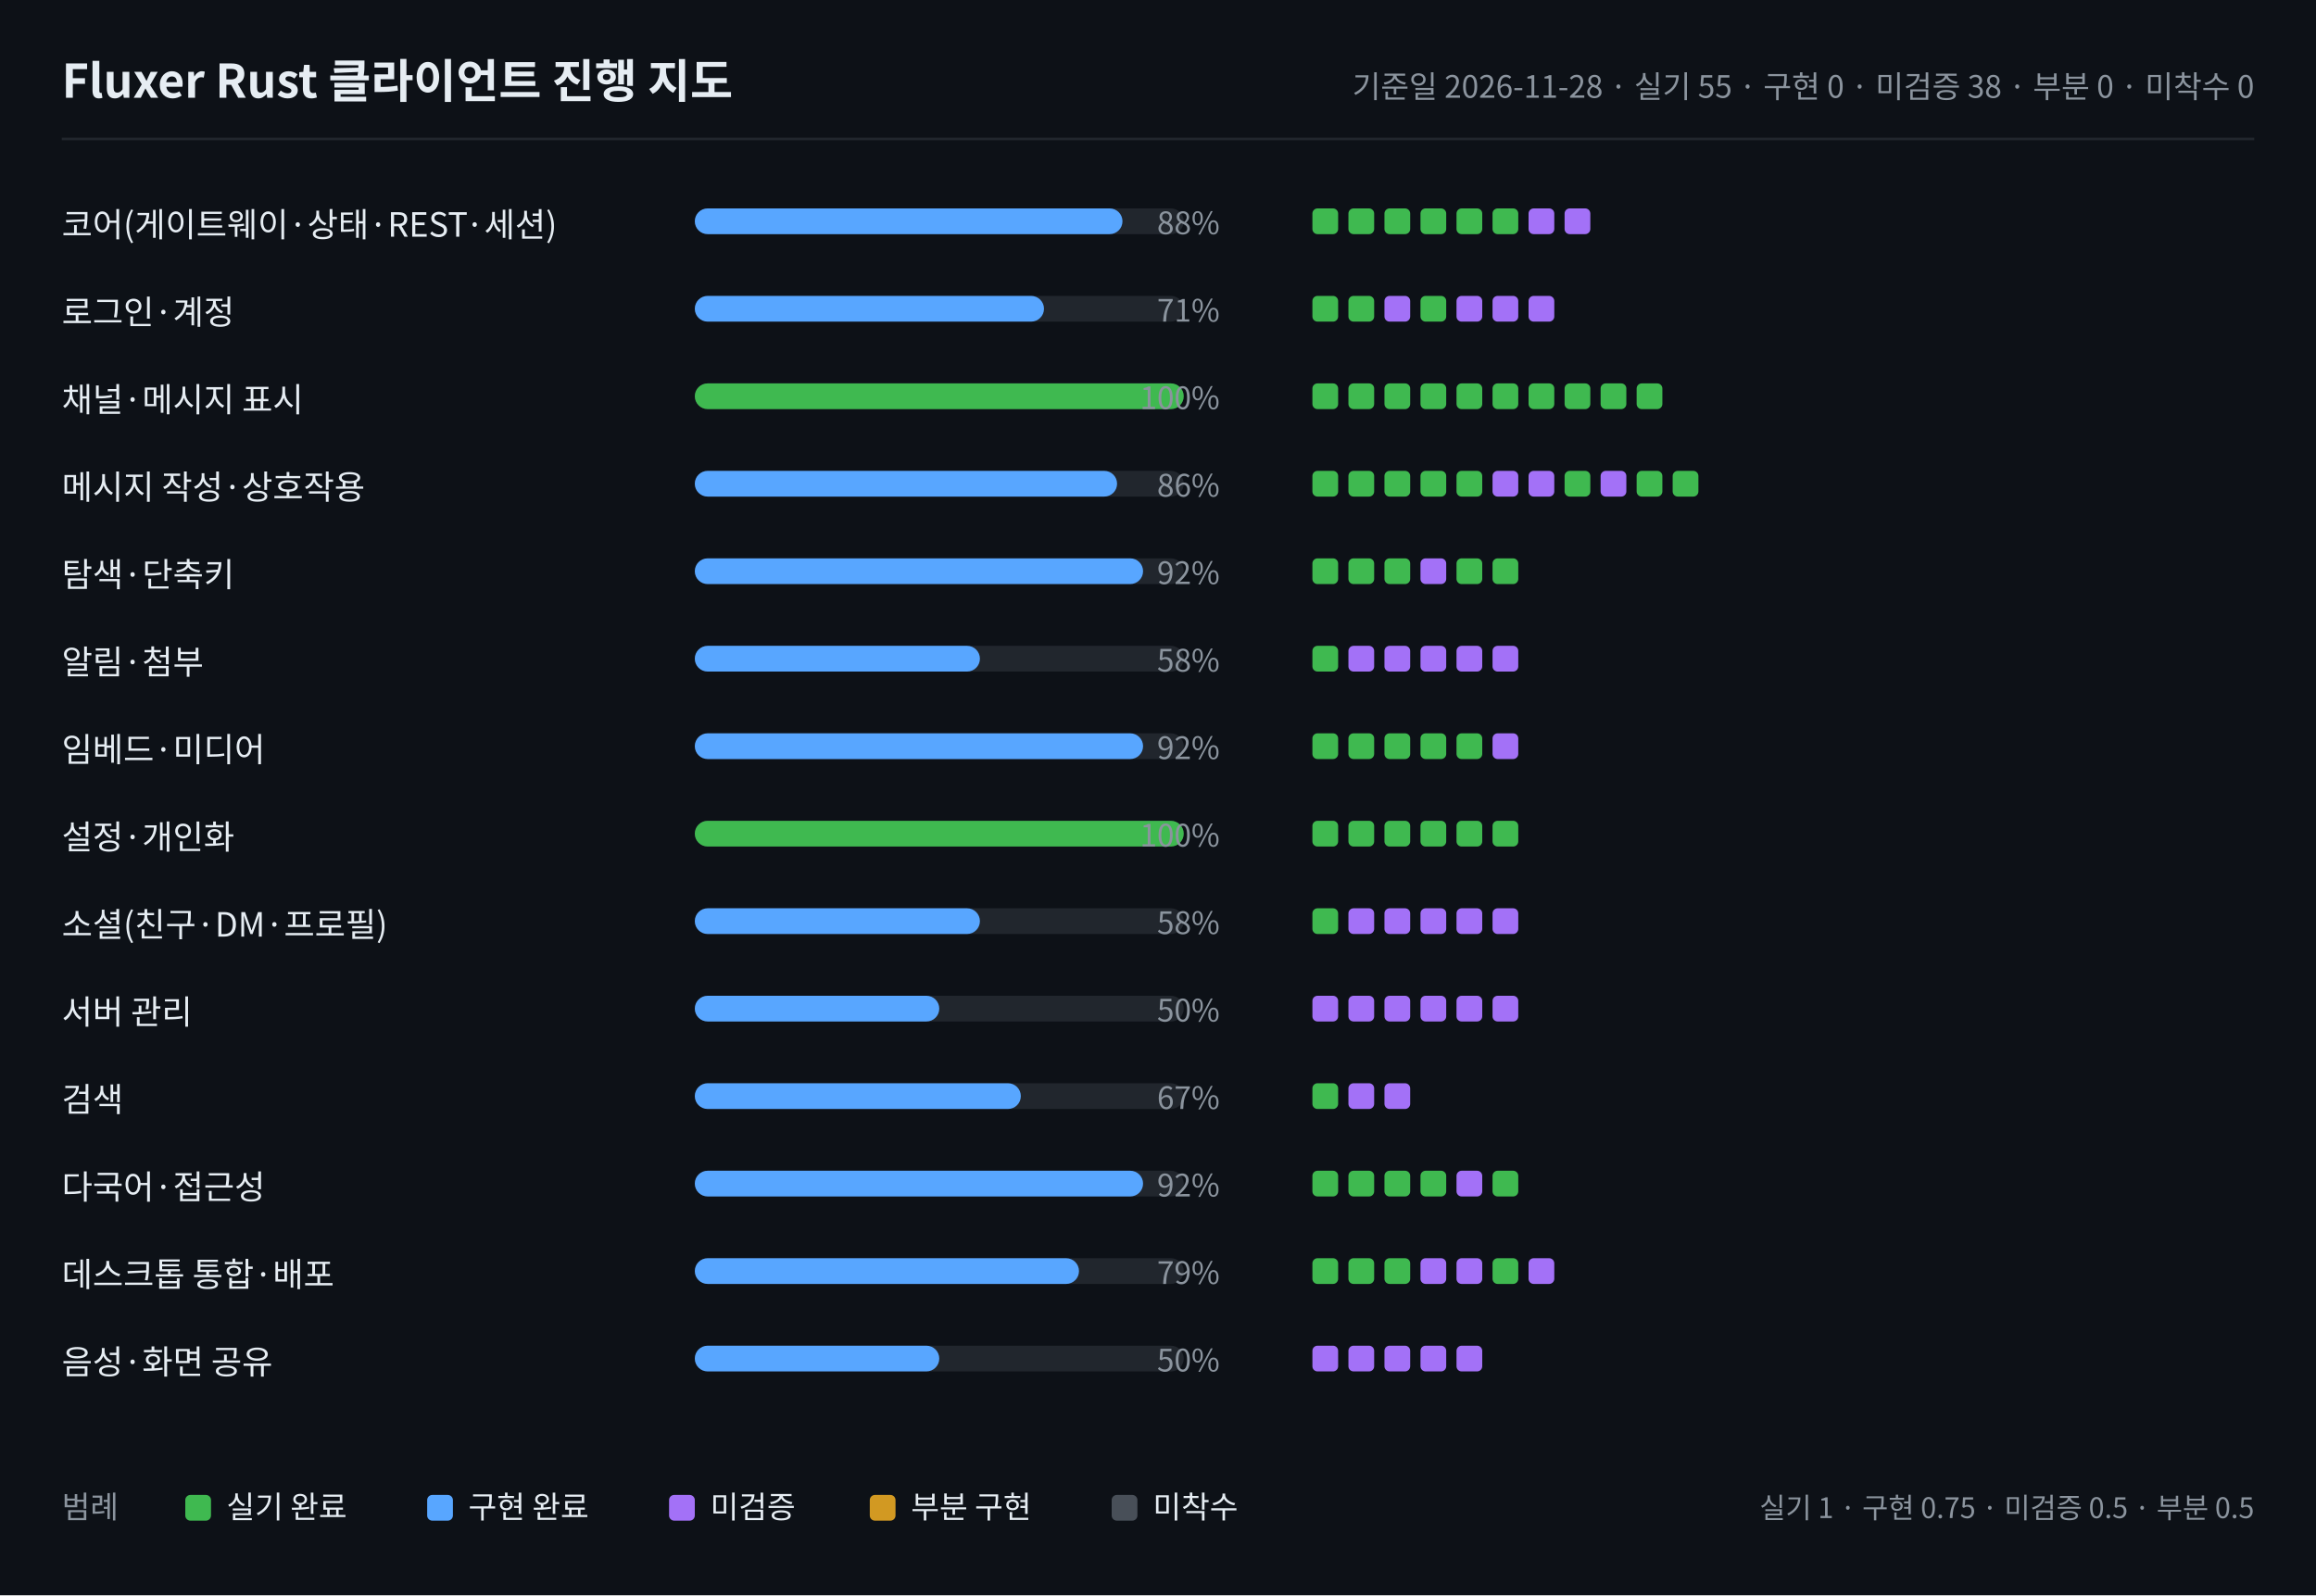
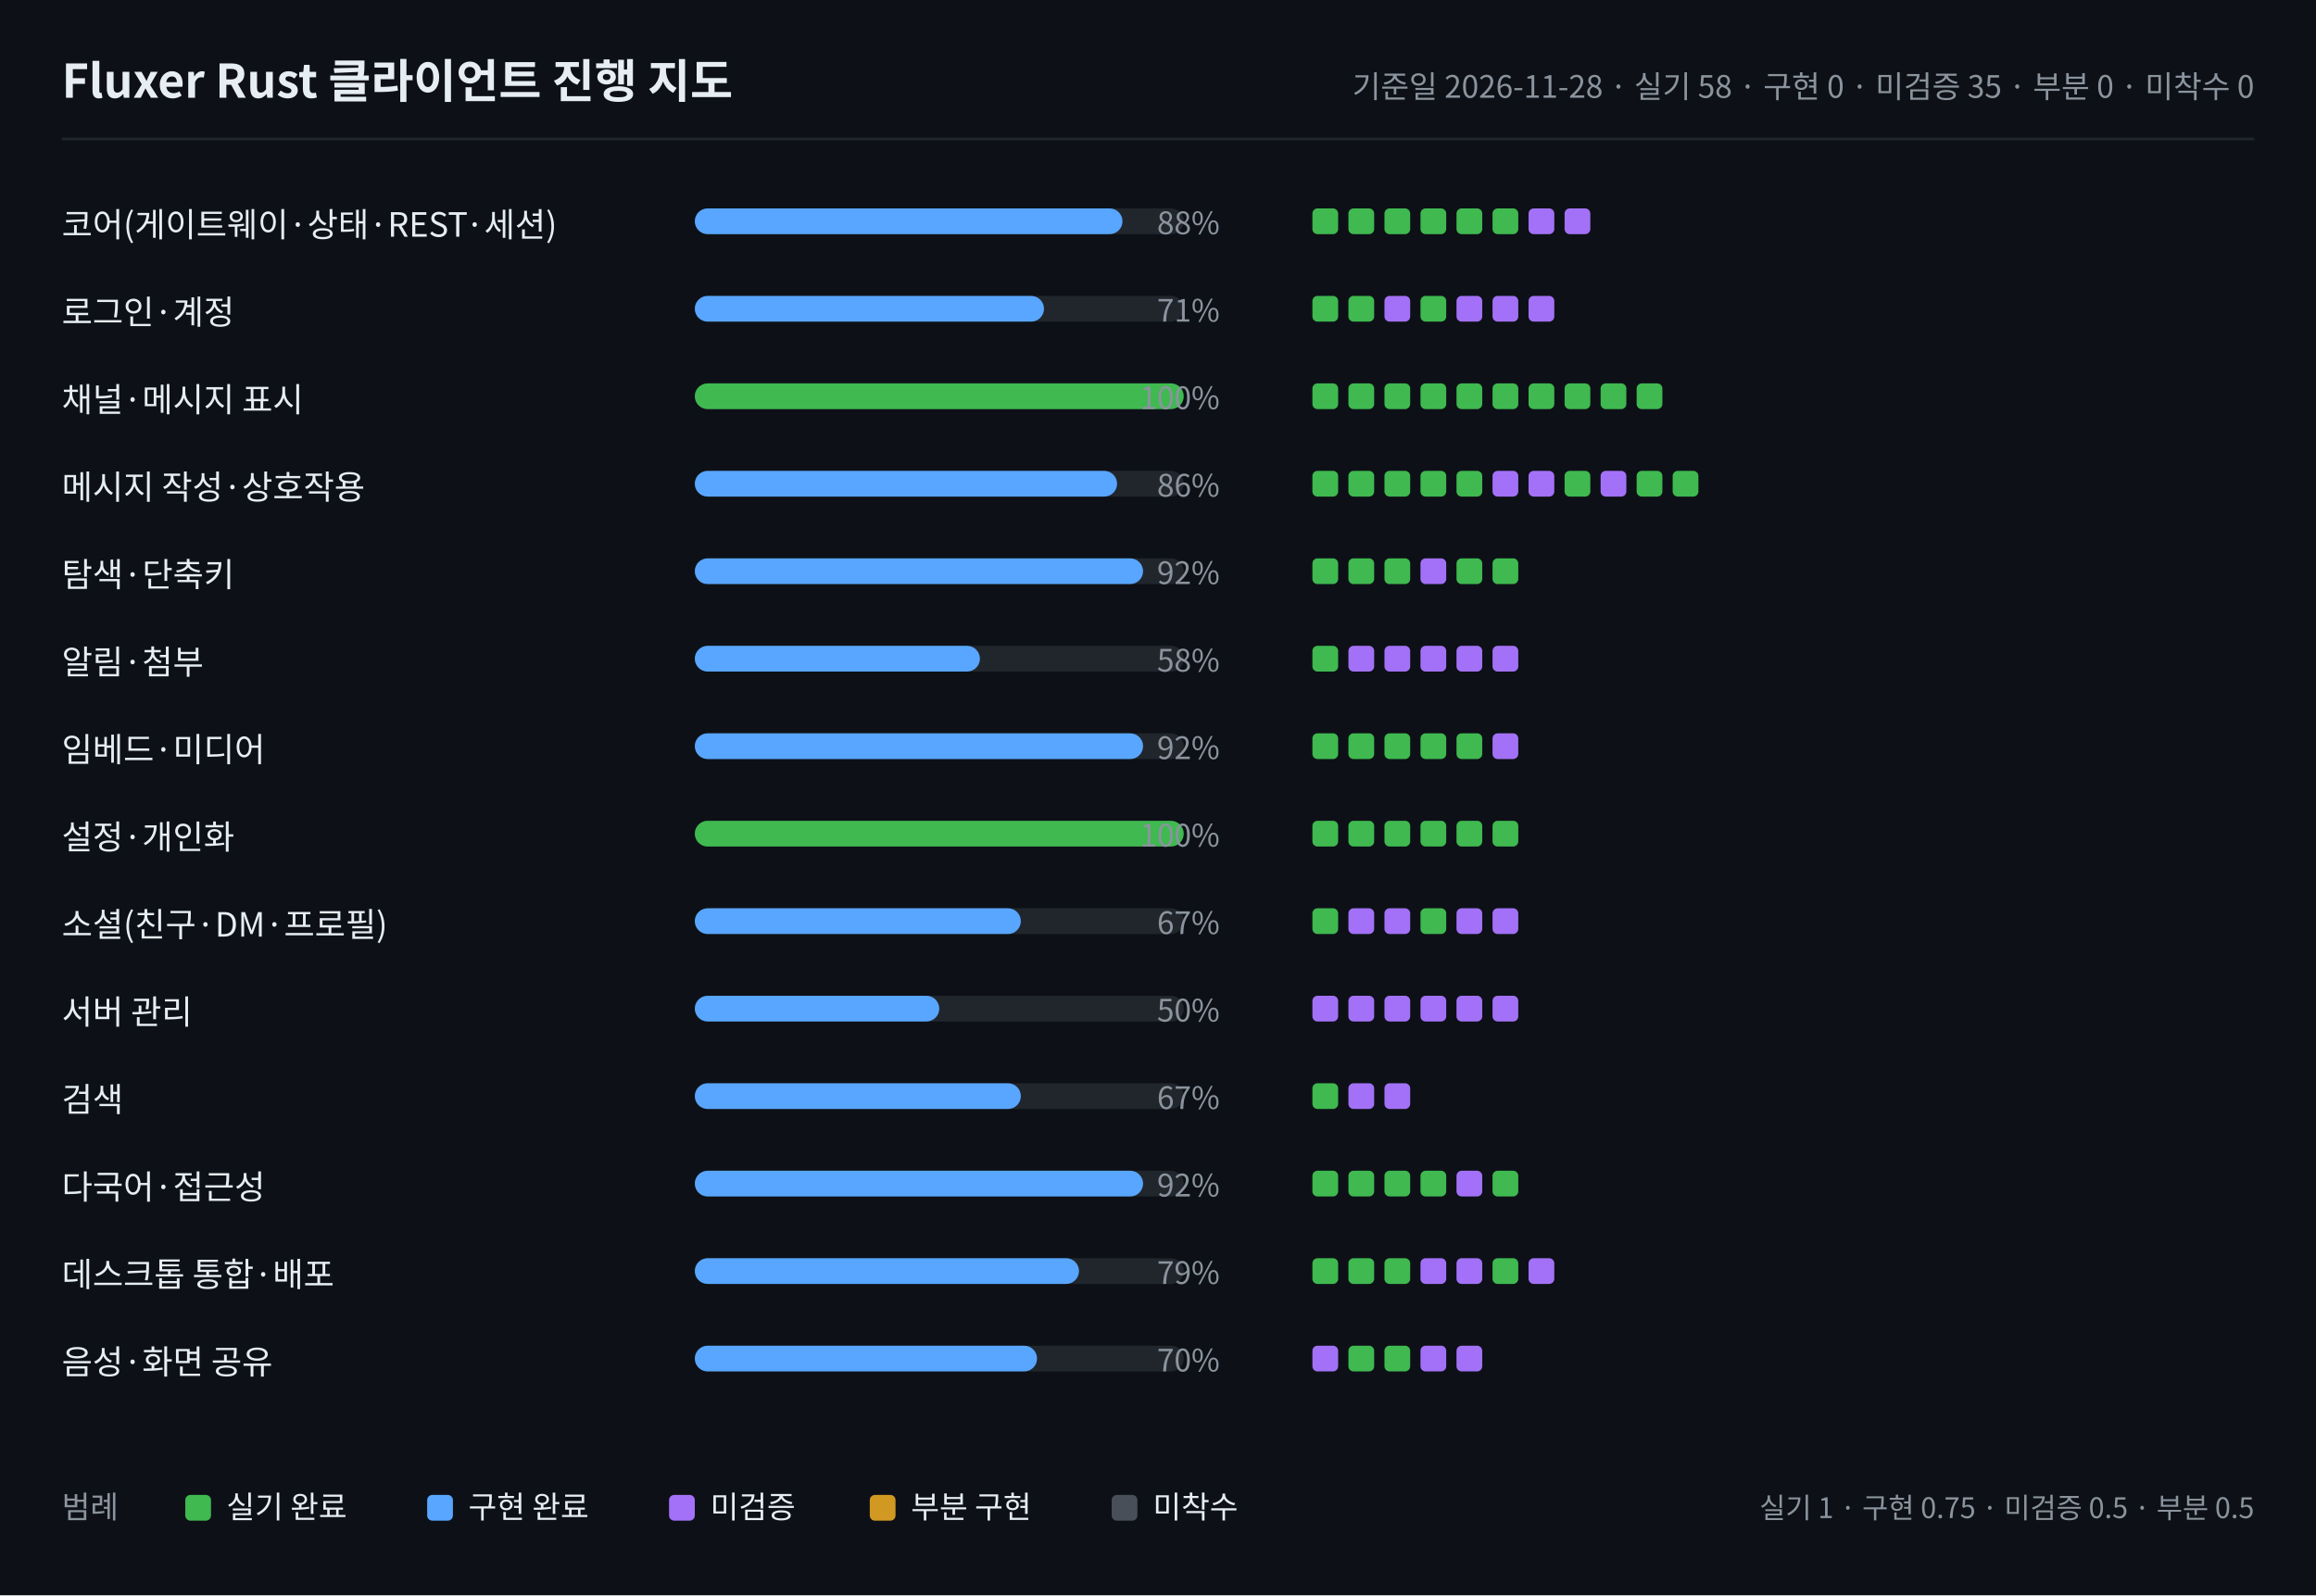
<svg xmlns="http://www.w3.org/2000/svg" width="900" height="620" viewBox="0 0 900 620" role="img" aria-label="Fluxer Rust 클라이언트 진행 지도">
  <rect width="900" height="620" fill="#0d1117" />
  <text x="24" y="38" fill="#e6edf3" font-family="Segoe UI, Malgun Gothic, Apple SD Gothic Neo, Noto Sans KR, Noto Sans CJK KR, sans-serif" font-size="18" font-weight="600">Fluxer Rust 클라이언트 진행 지도</text>
-   <text x="876" y="38" fill="#8b949e" font-family="Segoe UI, Malgun Gothic, Apple SD Gothic Neo, Noto Sans KR, Noto Sans CJK KR, sans-serif" font-size="12" text-anchor="end">기준일 2026-11-28 · 실기 55 · 구현 0 · 미검증 38 · 부분 0 · 미착수 0</text>
+   <text x="876" y="38" fill="#8b949e" font-family="Segoe UI, Malgun Gothic, Apple SD Gothic Neo, Noto Sans KR, Noto Sans CJK KR, sans-serif" font-size="12" text-anchor="end">기준일 2026-11-28 · 실기 58 · 구현 0 · 미검증 35 · 부분 0 · 미착수 0</text>
  <line x1="24" y1="54" x2="876" y2="54" stroke="#21262d" stroke-width="1" />
  <text x="24" y="92.0" fill="#e6edf3" font-family="Segoe UI, Malgun Gothic, Apple SD Gothic Neo, Noto Sans KR, Noto Sans CJK KR, sans-serif" font-size="13">코어(게이트웨이·상태·REST·세션)</text>
  <rect x="270" y="81.0" width="190" height="10" rx="5" fill="#21262d" />
  <rect x="270" y="81.0" width="166.2" height="10" rx="5" fill="#58a6ff" />
  <text x="474" y="91.0" fill="#8b949e" font-family="Segoe UI, Malgun Gothic, Apple SD Gothic Neo, Noto Sans KR, Noto Sans CJK KR, sans-serif" font-size="12" text-anchor="end">88%</text>
  <g>
    <rect x="510" y="81.0" width="10" height="10" rx="2" fill="#3fb950" />
  </g>
  <g>
    <rect x="524" y="81.0" width="10" height="10" rx="2" fill="#3fb950" />
  </g>
  <g>
    <rect x="538" y="81.0" width="10" height="10" rx="2" fill="#3fb950" />
  </g>
  <g>
    <rect x="552" y="81.0" width="10" height="10" rx="2" fill="#3fb950" />
  </g>
  <g>
    <rect x="566" y="81.0" width="10" height="10" rx="2" fill="#3fb950" />
  </g>
  <g>
    <rect x="580" y="81.0" width="10" height="10" rx="2" fill="#3fb950" />
  </g>
  <g>
    <rect x="594" y="81.0" width="10" height="10" rx="2" fill="#a371f7" />
  </g>
  <g>
    <rect x="608" y="81.0" width="10" height="10" rx="2" fill="#a371f7" />
  </g>
  <text x="24" y="126.0" fill="#e6edf3" font-family="Segoe UI, Malgun Gothic, Apple SD Gothic Neo, Noto Sans KR, Noto Sans CJK KR, sans-serif" font-size="13">로그인·계정</text>
  <rect x="270" y="115.0" width="190" height="10" rx="5" fill="#21262d" />
  <rect x="270" y="115.0" width="135.7" height="10" rx="5" fill="#58a6ff" />
  <text x="474" y="125.0" fill="#8b949e" font-family="Segoe UI, Malgun Gothic, Apple SD Gothic Neo, Noto Sans KR, Noto Sans CJK KR, sans-serif" font-size="12" text-anchor="end">71%</text>
  <g>
    <rect x="510" y="115.0" width="10" height="10" rx="2" fill="#3fb950" />
  </g>
  <g>
    <rect x="524" y="115.0" width="10" height="10" rx="2" fill="#3fb950" />
  </g>
  <g>
    <rect x="538" y="115.0" width="10" height="10" rx="2" fill="#a371f7" />
  </g>
  <g>
    <rect x="552" y="115.0" width="10" height="10" rx="2" fill="#3fb950" />
  </g>
  <g>
    <rect x="566" y="115.0" width="10" height="10" rx="2" fill="#a371f7" />
  </g>
  <g>
    <rect x="580" y="115.0" width="10" height="10" rx="2" fill="#a371f7" />
  </g>
  <g>
    <rect x="594" y="115.0" width="10" height="10" rx="2" fill="#a371f7" />
  </g>
  <text x="24" y="160.0" fill="#e6edf3" font-family="Segoe UI, Malgun Gothic, Apple SD Gothic Neo, Noto Sans KR, Noto Sans CJK KR, sans-serif" font-size="13">채널·메시지 표시</text>
  <rect x="270" y="149.0" width="190" height="10" rx="5" fill="#21262d" />
  <rect x="270" y="149.0" width="190.0" height="10" rx="5" fill="#3fb950" />
  <text x="474" y="159.0" fill="#8b949e" font-family="Segoe UI, Malgun Gothic, Apple SD Gothic Neo, Noto Sans KR, Noto Sans CJK KR, sans-serif" font-size="12" text-anchor="end">100%</text>
  <g>
    <rect x="510" y="149.0" width="10" height="10" rx="2" fill="#3fb950" />
  </g>
  <g>
    <rect x="524" y="149.0" width="10" height="10" rx="2" fill="#3fb950" />
  </g>
  <g>
    <rect x="538" y="149.0" width="10" height="10" rx="2" fill="#3fb950" />
  </g>
  <g>
    <rect x="552" y="149.0" width="10" height="10" rx="2" fill="#3fb950" />
  </g>
  <g>
    <rect x="566" y="149.0" width="10" height="10" rx="2" fill="#3fb950" />
  </g>
  <g>
    <rect x="580" y="149.0" width="10" height="10" rx="2" fill="#3fb950" />
  </g>
  <g>
    <rect x="594" y="149.0" width="10" height="10" rx="2" fill="#3fb950" />
  </g>
  <g>
    <rect x="608" y="149.0" width="10" height="10" rx="2" fill="#3fb950" />
  </g>
  <g>
    <rect x="622" y="149.0" width="10" height="10" rx="2" fill="#3fb950" />
  </g>
  <g>
    <rect x="636" y="149.0" width="10" height="10" rx="2" fill="#3fb950" />
  </g>
  <text x="24" y="194.0" fill="#e6edf3" font-family="Segoe UI, Malgun Gothic, Apple SD Gothic Neo, Noto Sans KR, Noto Sans CJK KR, sans-serif" font-size="13">메시지 작성·상호작용</text>
  <rect x="270" y="183.0" width="190" height="10" rx="5" fill="#21262d" />
  <rect x="270" y="183.0" width="164.1" height="10" rx="5" fill="#58a6ff" />
  <text x="474" y="193.0" fill="#8b949e" font-family="Segoe UI, Malgun Gothic, Apple SD Gothic Neo, Noto Sans KR, Noto Sans CJK KR, sans-serif" font-size="12" text-anchor="end">86%</text>
  <g>
    <rect x="510" y="183.0" width="10" height="10" rx="2" fill="#3fb950" />
  </g>
  <g>
    <rect x="524" y="183.0" width="10" height="10" rx="2" fill="#3fb950" />
  </g>
  <g>
    <rect x="538" y="183.0" width="10" height="10" rx="2" fill="#3fb950" />
  </g>
  <g>
    <rect x="552" y="183.0" width="10" height="10" rx="2" fill="#3fb950" />
  </g>
  <g>
    <rect x="566" y="183.0" width="10" height="10" rx="2" fill="#3fb950" />
  </g>
  <g>
    <rect x="580" y="183.0" width="10" height="10" rx="2" fill="#a371f7" />
  </g>
  <g>
    <rect x="594" y="183.0" width="10" height="10" rx="2" fill="#a371f7" />
  </g>
  <g>
    <rect x="608" y="183.0" width="10" height="10" rx="2" fill="#3fb950" />
  </g>
  <g>
    <rect x="622" y="183.0" width="10" height="10" rx="2" fill="#a371f7" />
  </g>
  <g>
    <rect x="636" y="183.0" width="10" height="10" rx="2" fill="#3fb950" />
  </g>
  <g>
    <rect x="650" y="183.0" width="10" height="10" rx="2" fill="#3fb950" />
  </g>
  <text x="24" y="228.0" fill="#e6edf3" font-family="Segoe UI, Malgun Gothic, Apple SD Gothic Neo, Noto Sans KR, Noto Sans CJK KR, sans-serif" font-size="13">탐색·단축키</text>
  <rect x="270" y="217.0" width="190" height="10" rx="5" fill="#21262d" />
  <rect x="270" y="217.0" width="174.2" height="10" rx="5" fill="#58a6ff" />
  <text x="474" y="227.0" fill="#8b949e" font-family="Segoe UI, Malgun Gothic, Apple SD Gothic Neo, Noto Sans KR, Noto Sans CJK KR, sans-serif" font-size="12" text-anchor="end">92%</text>
  <g>
    <rect x="510" y="217.0" width="10" height="10" rx="2" fill="#3fb950" />
  </g>
  <g>
    <rect x="524" y="217.0" width="10" height="10" rx="2" fill="#3fb950" />
  </g>
  <g>
    <rect x="538" y="217.0" width="10" height="10" rx="2" fill="#3fb950" />
  </g>
  <g>
    <rect x="552" y="217.0" width="10" height="10" rx="2" fill="#a371f7" />
  </g>
  <g>
    <rect x="566" y="217.0" width="10" height="10" rx="2" fill="#3fb950" />
  </g>
  <g>
    <rect x="580" y="217.0" width="10" height="10" rx="2" fill="#3fb950" />
  </g>
  <text x="24" y="262.0" fill="#e6edf3" font-family="Segoe UI, Malgun Gothic, Apple SD Gothic Neo, Noto Sans KR, Noto Sans CJK KR, sans-serif" font-size="13">알림·첨부</text>
  <rect x="270" y="251.0" width="190" height="10" rx="5" fill="#21262d" />
  <rect x="270" y="251.0" width="110.8" height="10" rx="5" fill="#58a6ff" />
  <text x="474" y="261.0" fill="#8b949e" font-family="Segoe UI, Malgun Gothic, Apple SD Gothic Neo, Noto Sans KR, Noto Sans CJK KR, sans-serif" font-size="12" text-anchor="end">58%</text>
  <g>
    <rect x="510" y="251.0" width="10" height="10" rx="2" fill="#3fb950" />
  </g>
  <g>
    <rect x="524" y="251.0" width="10" height="10" rx="2" fill="#a371f7" />
  </g>
  <g>
    <rect x="538" y="251.0" width="10" height="10" rx="2" fill="#a371f7" />
  </g>
  <g>
    <rect x="552" y="251.0" width="10" height="10" rx="2" fill="#a371f7" />
  </g>
  <g>
    <rect x="566" y="251.0" width="10" height="10" rx="2" fill="#a371f7" />
  </g>
  <g>
    <rect x="580" y="251.0" width="10" height="10" rx="2" fill="#a371f7" />
  </g>
  <text x="24" y="296.0" fill="#e6edf3" font-family="Segoe UI, Malgun Gothic, Apple SD Gothic Neo, Noto Sans KR, Noto Sans CJK KR, sans-serif" font-size="13">임베드·미디어</text>
  <rect x="270" y="285.0" width="190" height="10" rx="5" fill="#21262d" />
  <rect x="270" y="285.0" width="174.2" height="10" rx="5" fill="#58a6ff" />
  <text x="474" y="295.0" fill="#8b949e" font-family="Segoe UI, Malgun Gothic, Apple SD Gothic Neo, Noto Sans KR, Noto Sans CJK KR, sans-serif" font-size="12" text-anchor="end">92%</text>
  <g>
    <rect x="510" y="285.0" width="10" height="10" rx="2" fill="#3fb950" />
  </g>
  <g>
    <rect x="524" y="285.0" width="10" height="10" rx="2" fill="#3fb950" />
  </g>
  <g>
    <rect x="538" y="285.0" width="10" height="10" rx="2" fill="#3fb950" />
  </g>
  <g>
    <rect x="552" y="285.0" width="10" height="10" rx="2" fill="#3fb950" />
  </g>
  <g>
    <rect x="566" y="285.0" width="10" height="10" rx="2" fill="#3fb950" />
  </g>
  <g>
    <rect x="580" y="285.0" width="10" height="10" rx="2" fill="#a371f7" />
  </g>
  <text x="24" y="330.0" fill="#e6edf3" font-family="Segoe UI, Malgun Gothic, Apple SD Gothic Neo, Noto Sans KR, Noto Sans CJK KR, sans-serif" font-size="13">설정·개인화</text>
  <rect x="270" y="319.0" width="190" height="10" rx="5" fill="#21262d" />
  <rect x="270" y="319.0" width="190.0" height="10" rx="5" fill="#3fb950" />
  <text x="474" y="329.0" fill="#8b949e" font-family="Segoe UI, Malgun Gothic, Apple SD Gothic Neo, Noto Sans KR, Noto Sans CJK KR, sans-serif" font-size="12" text-anchor="end">100%</text>
  <g>
    <rect x="510" y="319.0" width="10" height="10" rx="2" fill="#3fb950" />
  </g>
  <g>
    <rect x="524" y="319.0" width="10" height="10" rx="2" fill="#3fb950" />
  </g>
  <g>
    <rect x="538" y="319.0" width="10" height="10" rx="2" fill="#3fb950" />
  </g>
  <g>
    <rect x="552" y="319.0" width="10" height="10" rx="2" fill="#3fb950" />
  </g>
  <g>
    <rect x="566" y="319.0" width="10" height="10" rx="2" fill="#3fb950" />
  </g>
  <g>
    <rect x="580" y="319.0" width="10" height="10" rx="2" fill="#3fb950" />
  </g>
  <text x="24" y="364.0" fill="#e6edf3" font-family="Segoe UI, Malgun Gothic, Apple SD Gothic Neo, Noto Sans KR, Noto Sans CJK KR, sans-serif" font-size="13">소셜(친구·DM·프로필)</text>
  <rect x="270" y="353.0" width="190" height="10" rx="5" fill="#21262d" />
-   <rect x="270" y="353.0" width="110.8" height="10" rx="5" fill="#58a6ff" />
-   <text x="474" y="363.0" fill="#8b949e" font-family="Segoe UI, Malgun Gothic, Apple SD Gothic Neo, Noto Sans KR, Noto Sans CJK KR, sans-serif" font-size="12" text-anchor="end">58%</text>
+   <rect x="270" y="353.0" width="126.7" height="10" rx="5" fill="#58a6ff" />
+   <text x="474" y="363.0" fill="#8b949e" font-family="Segoe UI, Malgun Gothic, Apple SD Gothic Neo, Noto Sans KR, Noto Sans CJK KR, sans-serif" font-size="12" text-anchor="end">67%</text>
  <g>
    <rect x="510" y="353.0" width="10" height="10" rx="2" fill="#3fb950" />
  </g>
  <g>
    <rect x="524" y="353.0" width="10" height="10" rx="2" fill="#a371f7" />
  </g>
  <g>
    <rect x="538" y="353.0" width="10" height="10" rx="2" fill="#a371f7" />
  </g>
  <g>
-     <rect x="552" y="353.0" width="10" height="10" rx="2" fill="#a371f7" />
+     <rect x="552" y="353.0" width="10" height="10" rx="2" fill="#3fb950" />
  </g>
  <g>
    <rect x="566" y="353.0" width="10" height="10" rx="2" fill="#a371f7" />
  </g>
  <g>
    <rect x="580" y="353.0" width="10" height="10" rx="2" fill="#a371f7" />
  </g>
  <text x="24" y="398.0" fill="#e6edf3" font-family="Segoe UI, Malgun Gothic, Apple SD Gothic Neo, Noto Sans KR, Noto Sans CJK KR, sans-serif" font-size="13">서버 관리</text>
  <rect x="270" y="387.0" width="190" height="10" rx="5" fill="#21262d" />
  <rect x="270" y="387.0" width="95.0" height="10" rx="5" fill="#58a6ff" />
  <text x="474" y="397.0" fill="#8b949e" font-family="Segoe UI, Malgun Gothic, Apple SD Gothic Neo, Noto Sans KR, Noto Sans CJK KR, sans-serif" font-size="12" text-anchor="end">50%</text>
  <g>
    <rect x="510" y="387.0" width="10" height="10" rx="2" fill="#a371f7" />
  </g>
  <g>
    <rect x="524" y="387.0" width="10" height="10" rx="2" fill="#a371f7" />
  </g>
  <g>
    <rect x="538" y="387.0" width="10" height="10" rx="2" fill="#a371f7" />
  </g>
  <g>
    <rect x="552" y="387.0" width="10" height="10" rx="2" fill="#a371f7" />
  </g>
  <g>
    <rect x="566" y="387.0" width="10" height="10" rx="2" fill="#a371f7" />
  </g>
  <g>
    <rect x="580" y="387.0" width="10" height="10" rx="2" fill="#a371f7" />
  </g>
  <text x="24" y="432.0" fill="#e6edf3" font-family="Segoe UI, Malgun Gothic, Apple SD Gothic Neo, Noto Sans KR, Noto Sans CJK KR, sans-serif" font-size="13">검색</text>
  <rect x="270" y="421.0" width="190" height="10" rx="5" fill="#21262d" />
  <rect x="270" y="421.0" width="126.7" height="10" rx="5" fill="#58a6ff" />
  <text x="474" y="431.0" fill="#8b949e" font-family="Segoe UI, Malgun Gothic, Apple SD Gothic Neo, Noto Sans KR, Noto Sans CJK KR, sans-serif" font-size="12" text-anchor="end">67%</text>
  <g>
    <rect x="510" y="421.0" width="10" height="10" rx="2" fill="#3fb950" />
  </g>
  <g>
    <rect x="524" y="421.0" width="10" height="10" rx="2" fill="#a371f7" />
  </g>
  <g>
    <rect x="538" y="421.0" width="10" height="10" rx="2" fill="#a371f7" />
  </g>
  <text x="24" y="466.0" fill="#e6edf3" font-family="Segoe UI, Malgun Gothic, Apple SD Gothic Neo, Noto Sans KR, Noto Sans CJK KR, sans-serif" font-size="13">다국어·접근성</text>
  <rect x="270" y="455.0" width="190" height="10" rx="5" fill="#21262d" />
  <rect x="270" y="455.0" width="174.2" height="10" rx="5" fill="#58a6ff" />
  <text x="474" y="465.0" fill="#8b949e" font-family="Segoe UI, Malgun Gothic, Apple SD Gothic Neo, Noto Sans KR, Noto Sans CJK KR, sans-serif" font-size="12" text-anchor="end">92%</text>
  <g>
    <rect x="510" y="455.0" width="10" height="10" rx="2" fill="#3fb950" />
  </g>
  <g>
    <rect x="524" y="455.0" width="10" height="10" rx="2" fill="#3fb950" />
  </g>
  <g>
    <rect x="538" y="455.0" width="10" height="10" rx="2" fill="#3fb950" />
  </g>
  <g>
    <rect x="552" y="455.0" width="10" height="10" rx="2" fill="#3fb950" />
  </g>
  <g>
    <rect x="566" y="455.0" width="10" height="10" rx="2" fill="#a371f7" />
  </g>
  <g>
    <rect x="580" y="455.0" width="10" height="10" rx="2" fill="#3fb950" />
  </g>
  <text x="24" y="500.0" fill="#e6edf3" font-family="Segoe UI, Malgun Gothic, Apple SD Gothic Neo, Noto Sans KR, Noto Sans CJK KR, sans-serif" font-size="13">데스크톱 통합·배포</text>
  <rect x="270" y="489.0" width="190" height="10" rx="5" fill="#21262d" />
  <rect x="270" y="489.0" width="149.3" height="10" rx="5" fill="#58a6ff" />
  <text x="474" y="499.0" fill="#8b949e" font-family="Segoe UI, Malgun Gothic, Apple SD Gothic Neo, Noto Sans KR, Noto Sans CJK KR, sans-serif" font-size="12" text-anchor="end">79%</text>
  <g>
    <rect x="510" y="489.0" width="10" height="10" rx="2" fill="#3fb950" />
  </g>
  <g>
    <rect x="524" y="489.0" width="10" height="10" rx="2" fill="#3fb950" />
  </g>
  <g>
    <rect x="538" y="489.0" width="10" height="10" rx="2" fill="#3fb950" />
  </g>
  <g>
    <rect x="552" y="489.0" width="10" height="10" rx="2" fill="#a371f7" />
  </g>
  <g>
    <rect x="566" y="489.0" width="10" height="10" rx="2" fill="#a371f7" />
  </g>
  <g>
    <rect x="580" y="489.0" width="10" height="10" rx="2" fill="#3fb950" />
  </g>
  <g>
    <rect x="594" y="489.0" width="10" height="10" rx="2" fill="#a371f7" />
  </g>
  <text x="24" y="534.0" fill="#e6edf3" font-family="Segoe UI, Malgun Gothic, Apple SD Gothic Neo, Noto Sans KR, Noto Sans CJK KR, sans-serif" font-size="13">음성·화면 공유</text>
  <rect x="270" y="523.0" width="190" height="10" rx="5" fill="#21262d" />
-   <rect x="270" y="523.0" width="95.0" height="10" rx="5" fill="#58a6ff" />
-   <text x="474" y="533.0" fill="#8b949e" font-family="Segoe UI, Malgun Gothic, Apple SD Gothic Neo, Noto Sans KR, Noto Sans CJK KR, sans-serif" font-size="12" text-anchor="end">50%</text>
+   <rect x="270" y="523.0" width="133.0" height="10" rx="5" fill="#58a6ff" />
+   <text x="474" y="533.0" fill="#8b949e" font-family="Segoe UI, Malgun Gothic, Apple SD Gothic Neo, Noto Sans KR, Noto Sans CJK KR, sans-serif" font-size="12" text-anchor="end">70%</text>
  <g>
    <rect x="510" y="523.0" width="10" height="10" rx="2" fill="#a371f7" />
  </g>
  <g>
-     <rect x="524" y="523.0" width="10" height="10" rx="2" fill="#a371f7" />
-   </g>
-   <g>
-     <rect x="538" y="523.0" width="10" height="10" rx="2" fill="#a371f7" />
+     <rect x="524" y="523.0" width="10" height="10" rx="2" fill="#3fb950" />
+   </g>
+   <g>
+     <rect x="538" y="523.0" width="10" height="10" rx="2" fill="#3fb950" />
  </g>
  <g>
    <rect x="552" y="523.0" width="10" height="10" rx="2" fill="#a371f7" />
  </g>
  <g>
    <rect x="566" y="523.0" width="10" height="10" rx="2" fill="#a371f7" />
  </g>
  <text x="24" y="590.0" fill="#8b949e" font-family="Segoe UI, Malgun Gothic, Apple SD Gothic Neo, Noto Sans KR, Noto Sans CJK KR, sans-serif" font-size="12">범례</text>
  <rect x="72" y="581.0" width="10" height="10" rx="2" fill="#3fb950" />
  <text x="88" y="590.0" fill="#e6edf3" font-family="Segoe UI, Malgun Gothic, Apple SD Gothic Neo, Noto Sans KR, Noto Sans CJK KR, sans-serif" font-size="12">실기 완료</text>
  <rect x="166" y="581.0" width="10" height="10" rx="2" fill="#58a6ff" />
  <text x="182" y="590.0" fill="#e6edf3" font-family="Segoe UI, Malgun Gothic, Apple SD Gothic Neo, Noto Sans KR, Noto Sans CJK KR, sans-serif" font-size="12">구현 완료</text>
  <rect x="260" y="581.0" width="10" height="10" rx="2" fill="#a371f7" />
  <text x="276" y="590.0" fill="#e6edf3" font-family="Segoe UI, Malgun Gothic, Apple SD Gothic Neo, Noto Sans KR, Noto Sans CJK KR, sans-serif" font-size="12">미검증</text>
  <rect x="338" y="581.0" width="10" height="10" rx="2" fill="#d29922" />
  <text x="354" y="590.0" fill="#e6edf3" font-family="Segoe UI, Malgun Gothic, Apple SD Gothic Neo, Noto Sans KR, Noto Sans CJK KR, sans-serif" font-size="12">부분 구현</text>
  <rect x="432" y="581.0" width="10" height="10" rx="2" fill="#484f58" />
  <text x="448" y="590.0" fill="#e6edf3" font-family="Segoe UI, Malgun Gothic, Apple SD Gothic Neo, Noto Sans KR, Noto Sans CJK KR, sans-serif" font-size="12">미착수</text>
  <text x="876" y="590.0" fill="#8b949e" font-family="Segoe UI, Malgun Gothic, Apple SD Gothic Neo, Noto Sans KR, Noto Sans CJK KR, sans-serif" font-size="11" text-anchor="end">실기 1 · 구현 0.75 · 미검증 0.5 · 부분 0.5</text>
</svg>
